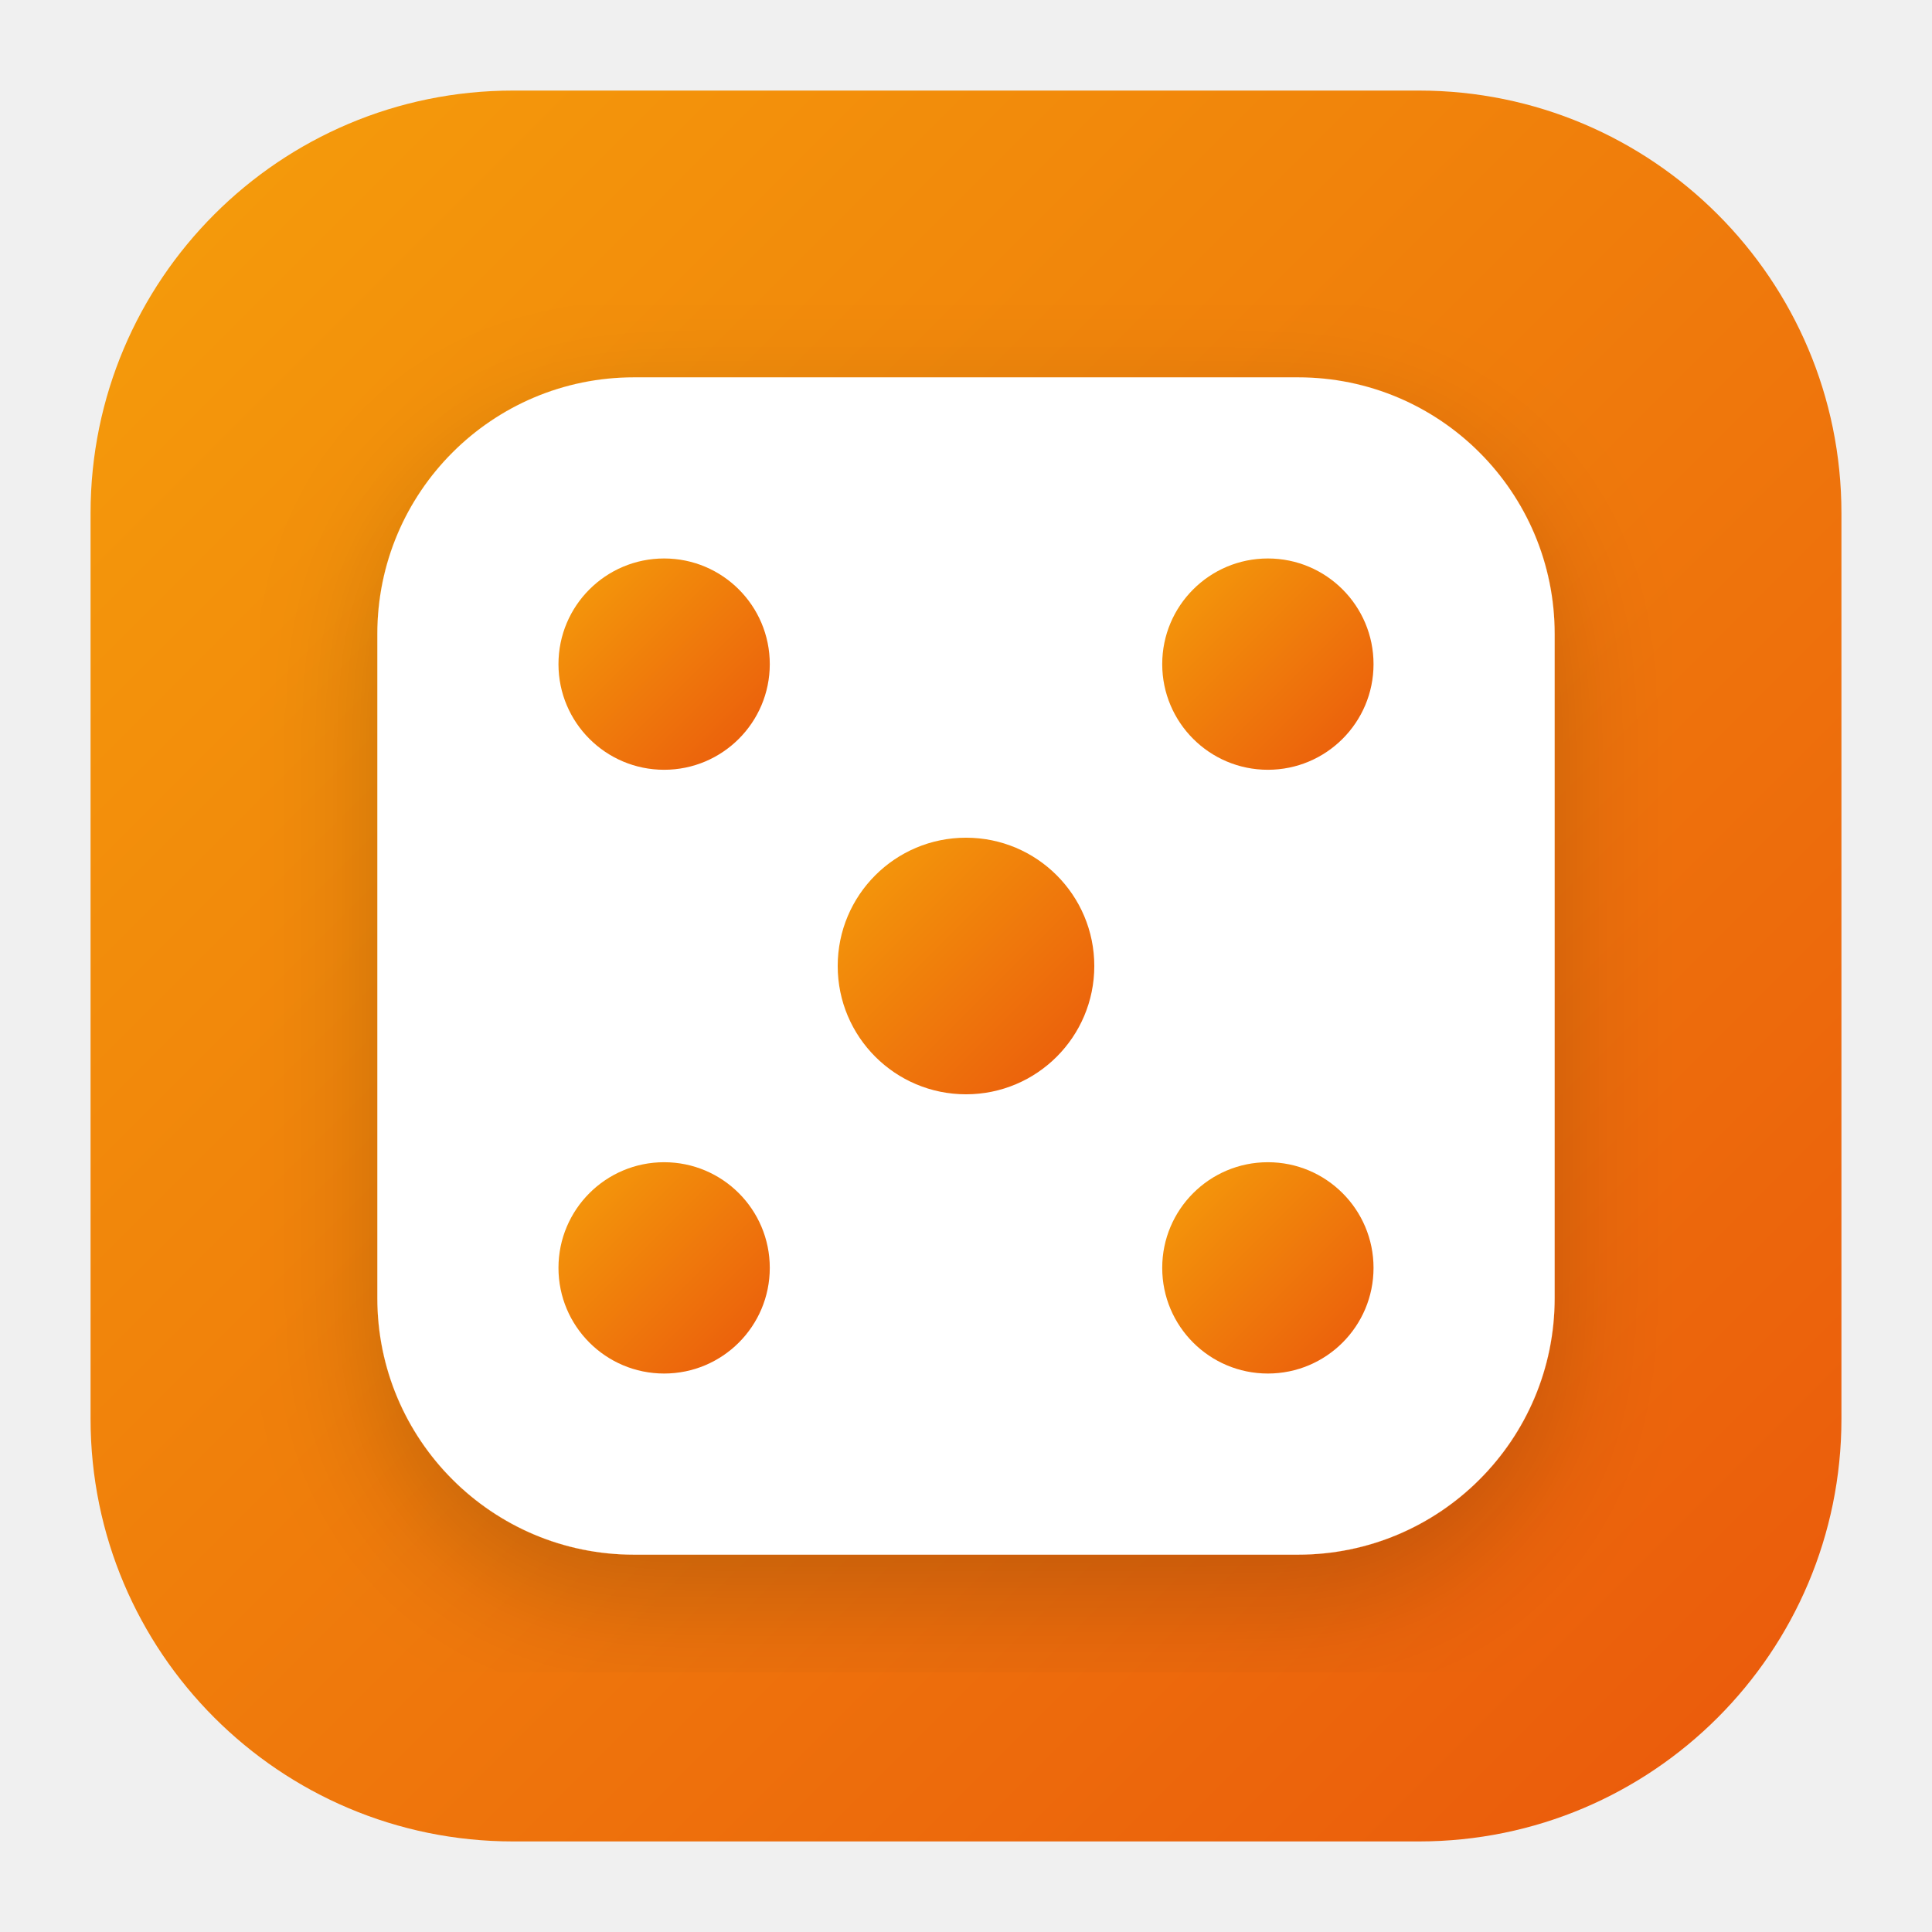
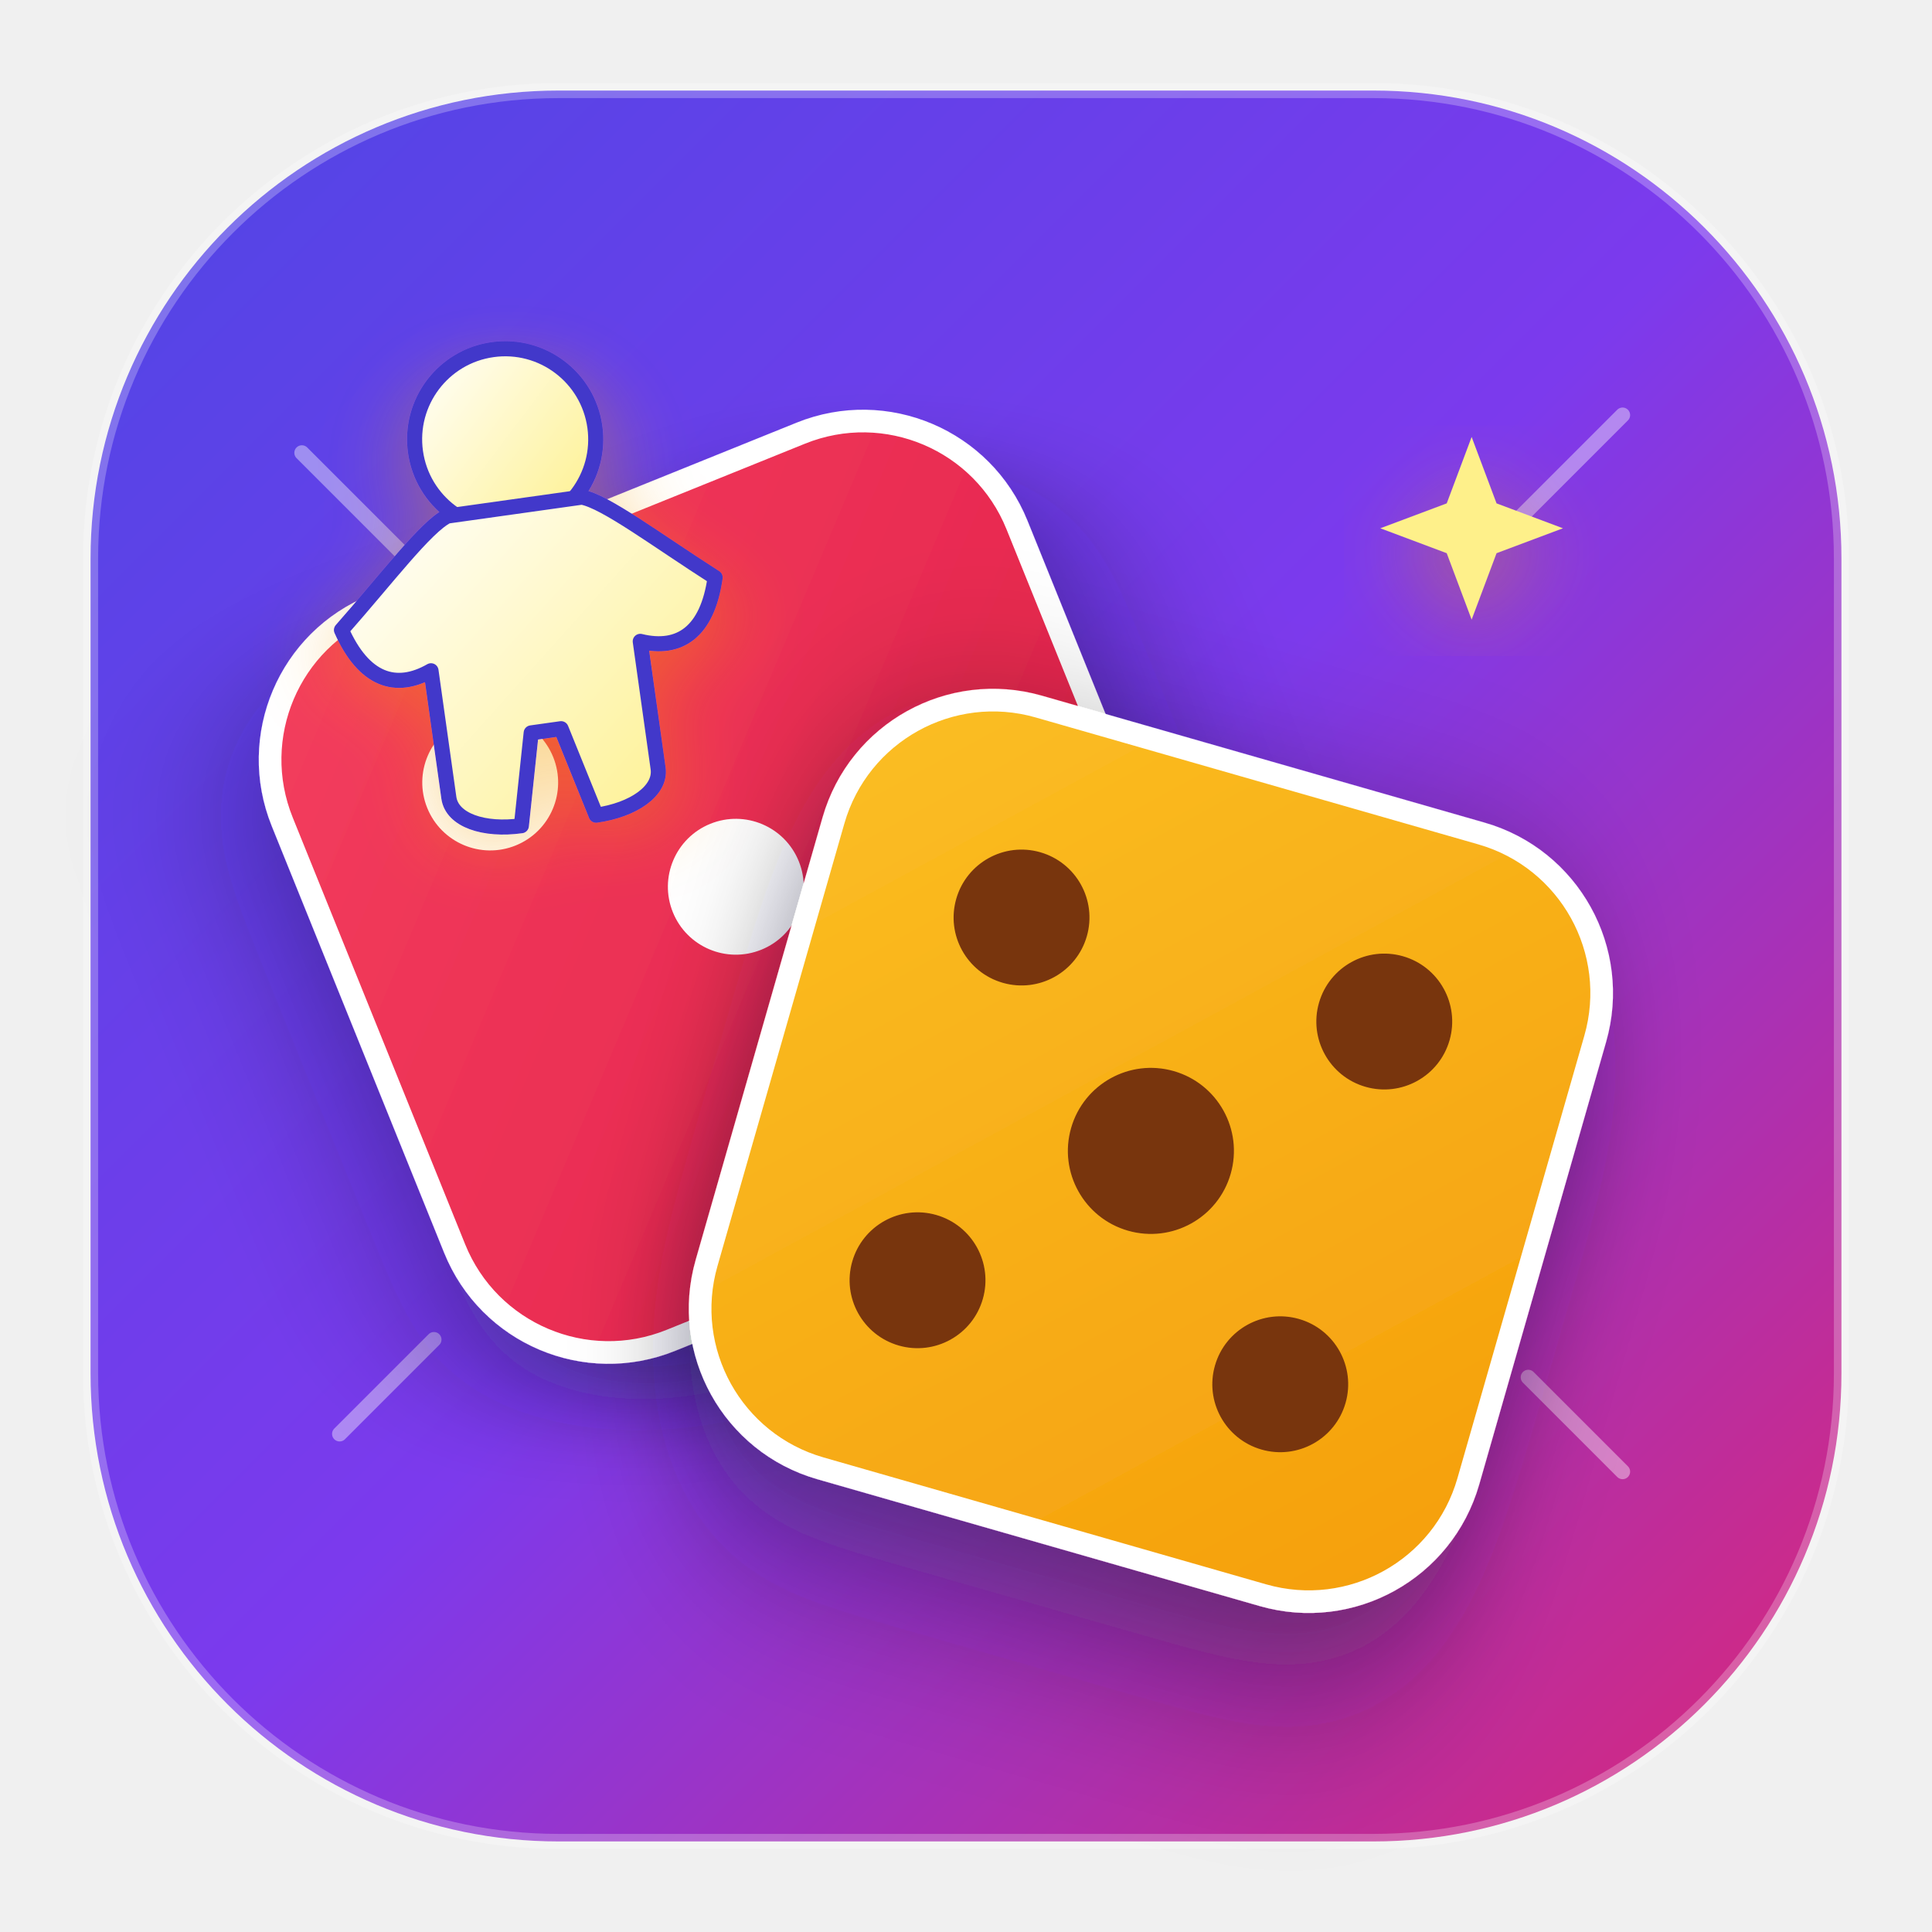
<svg xmlns="http://www.w3.org/2000/svg" viewBox="0 0 512 512" width="100%" height="100%">
  <defs>
-     <linearGradient id="bgGradient" x1="0%" y1="0%" x2="100%" y2="100%">
-       <stop offset="0%" stop-color="#f59e0b" />
-       <stop offset="100%" stop-color="#ea580c" />
+     <linearGradient id="bgGrad" x1="0%" y1="0%" x2="100%" y2="100%">
+       <stop offset="0%" stop-color="#4f46e5" />
+       <stop offset="50%" stop-color="#7c3aed" />
+       <stop offset="100%" stop-color="#db2777" />
    </linearGradient>
-     <filter id="cardShadow" x="-10%" y="-10%" width="120%" height="120%">
-       <feDropShadow dx="0" dy="12" stdDeviation="16" flood-color="#000000" flood-opacity="0.18" />
+     <linearGradient id="frontDie" x1="0%" y1="0%" x2="100%" y2="100%">
+       <stop offset="0%" stop-color="#fbbf24" />
+       <stop offset="100%" stop-color="#f59e0b" />
+     </linearGradient>
+     <linearGradient id="backDie" x1="0%" y1="0%" x2="100%" y2="100%">
+       <stop offset="0%" stop-color="#f43f5e" />
+       <stop offset="100%" stop-color="#e11d48" />
+     </linearGradient>
+     <linearGradient id="meepleGold" x1="0%" y1="0%" x2="100%" y2="100%">
+       <stop offset="0%" stop-color="#ffffff" />
+       <stop offset="100%" stop-color="#fef08a" />
+     </linearGradient>
+     <filter id="actionShadow" x="-20%" y="-20%" width="140%" height="140%">
+       <feDropShadow dx="0" dy="16" stdDeviation="20" flood-color="#0f172a" flood-opacity="0.45" />
    </filter>
-     <linearGradient id="pipGrad" x1="0%" y1="0%" x2="100%" y2="100%">
-       <stop offset="0%" stop-color="#f59e0b" />
-       <stop offset="100%" stop-color="#ea580c" />
-     </linearGradient>
+     <filter id="softGlow" x="-20%" y="-20%" width="140%" height="140%">
+       <feDropShadow dx="0" dy="6" stdDeviation="10" flood-color="#f59e0b" flood-opacity="0.4" />
+     </filter>
  </defs>
-   <rect x="24" y="24" width="464" height="464" rx="112" fill="url(#bgGradient)" />
-   <rect x="100" y="100" width="312" height="312" rx="68" fill="#ffffff" filter="url(#cardShadow)" />
-   <circle cx="176" cy="176" r="28" fill="url(#pipGrad)" />
-   <circle cx="336" cy="176" r="28" fill="url(#pipGrad)" />
-   <circle cx="256" cy="256" r="34" fill="url(#pipGrad)" />
-   <circle cx="176" cy="336" r="28" fill="url(#pipGrad)" />
-   <circle cx="336" cy="336" r="28" fill="url(#pipGrad)" />
+   <rect x="24" y="24" width="464" height="464" rx="124" fill="url(#bgGrad)" />
+   <rect x="24" y="24" width="464" height="464" rx="124" fill="none" stroke="#ffffff" stroke-width="4" opacity="0.25" />
+   <g stroke="#ffffff" stroke-width="4" stroke-linecap="round" opacity="0.4">
+     <line x1="80" y1="120" x2="110" y2="150" />
+     <line x1="430" y1="110" x2="400" y2="140" />
+     <line x1="430" y1="390" x2="405" y2="365" />
+     <line x1="90" y1="380" x2="115" y2="355" />
+   </g>
+   <g transform="translate(195, 235) rotate(-22)" filter="url(#actionShadow)">
+     <rect x="-105" y="-105" width="210" height="210" rx="44" fill="url(#backDie)" stroke="#ffffff" stroke-width="6" />
+     <circle cx="-50" cy="-50" r="18" fill="#ffffff" />
+     <circle cx="0" cy="0" r="18" fill="#ffffff" />
+     <circle cx="50" cy="50" r="18" fill="#ffffff" />
+   </g>
+   <g transform="translate(305, 305) rotate(16)" filter="url(#actionShadow)">
+     <rect x="-105" y="-105" width="210" height="210" rx="44" fill="url(#frontDie)" stroke="#ffffff" stroke-width="6" />
+     <circle cx="-50" cy="-50" r="18" fill="#78350f" />
+     <circle cx="50" cy="-50" r="18" fill="#78350f" />
+     <circle cx="0" cy="0" r="22" fill="#78350f" />
+     <circle cx="-50" cy="50" r="18" fill="#78350f" />
+     <circle cx="50" cy="50" r="18" fill="#78350f" />
+   </g>
+   <g transform="translate(140, 160) rotate(-8)" filter="url(#softGlow)">
+     <circle cx="0" cy="-44" r="24" fill="url(#meepleGold)" stroke="#4338ca" stroke-width="4" />
+     <path d="M-18 -26 C-24 -24 -36 -12 -50 0 C-46 14 -38 18 -28 14 L-28 48 C-28 54 -20 58 -10 58 L-4 34 L4 34 L10 58 C20 58 28 54 28 48 L28 14 C38 18 46 14 50 0 C36 -12 24 -24 18 -26 Z" fill="url(#meepleGold)" stroke="#4338ca" stroke-width="4" stroke-linejoin="round" />
+   </g>
+   <g transform="translate(390, 140) scale(1.1)">
+     <path d="M0 -22 L6 -6 L22 0 L6 6 L0 22 L-6 6 L-22 0 L-6 -6 Z" fill="#fef08a" filter="url(#softGlow)" />
+   </g>
</svg>
